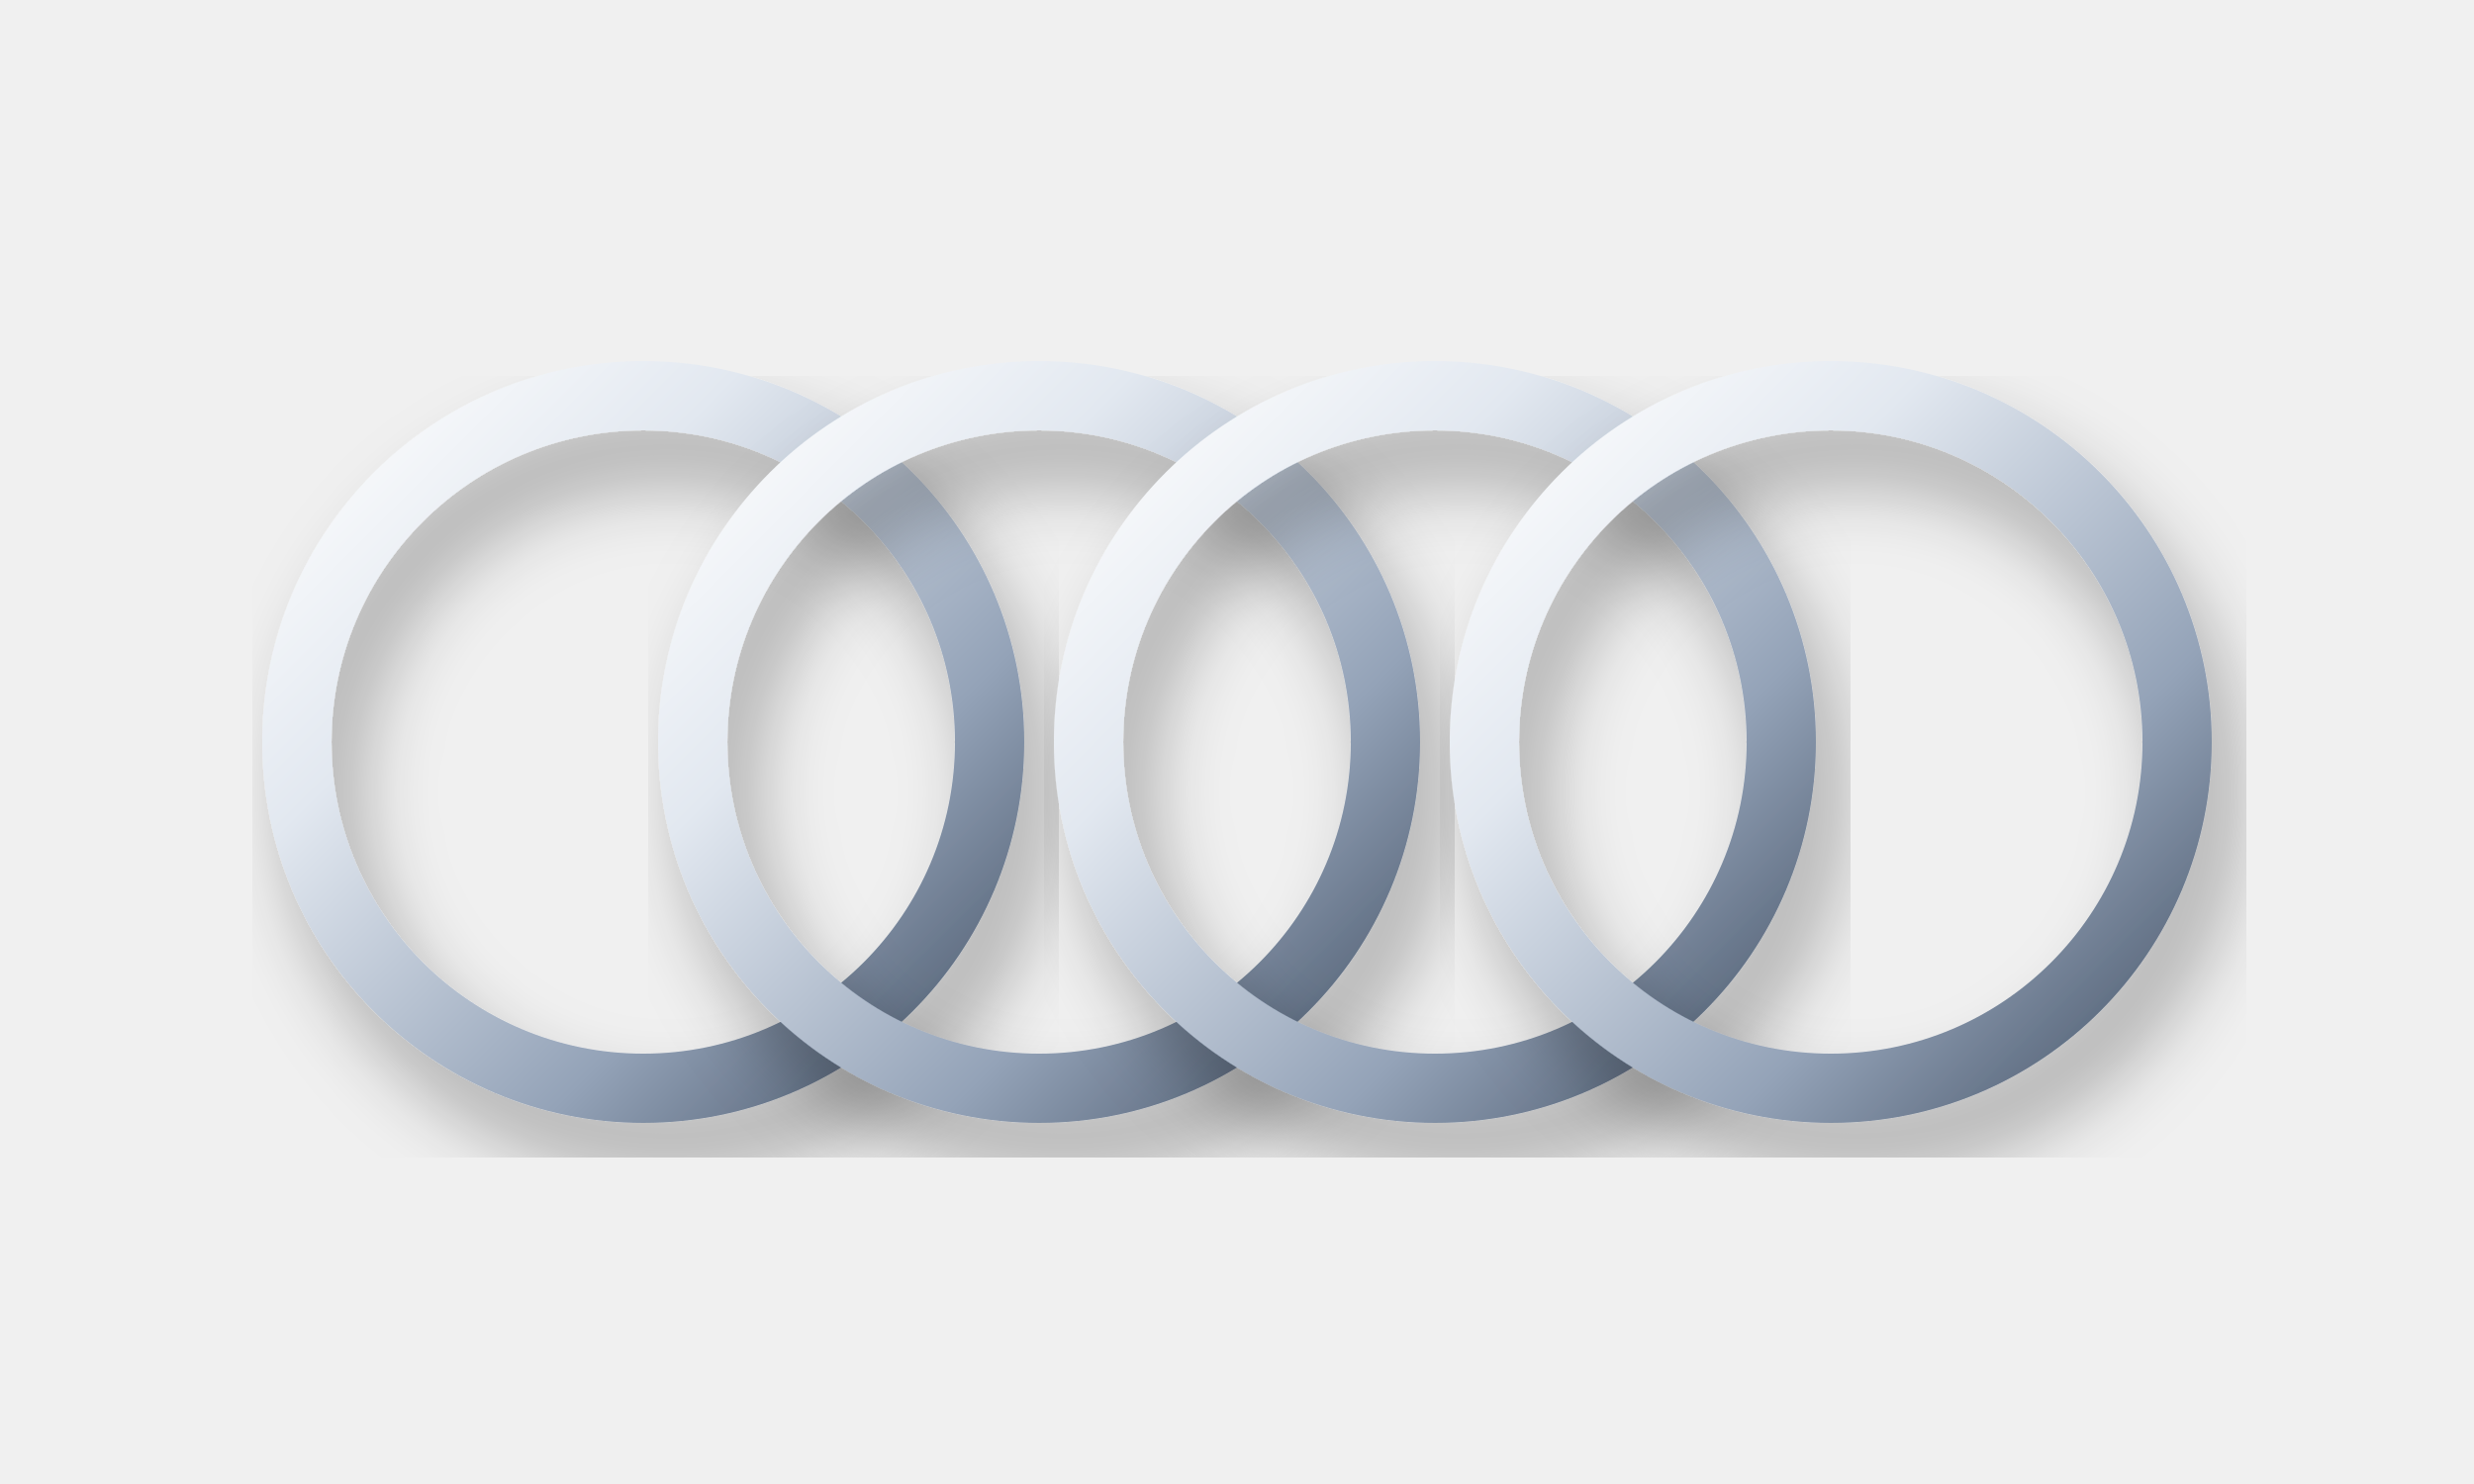
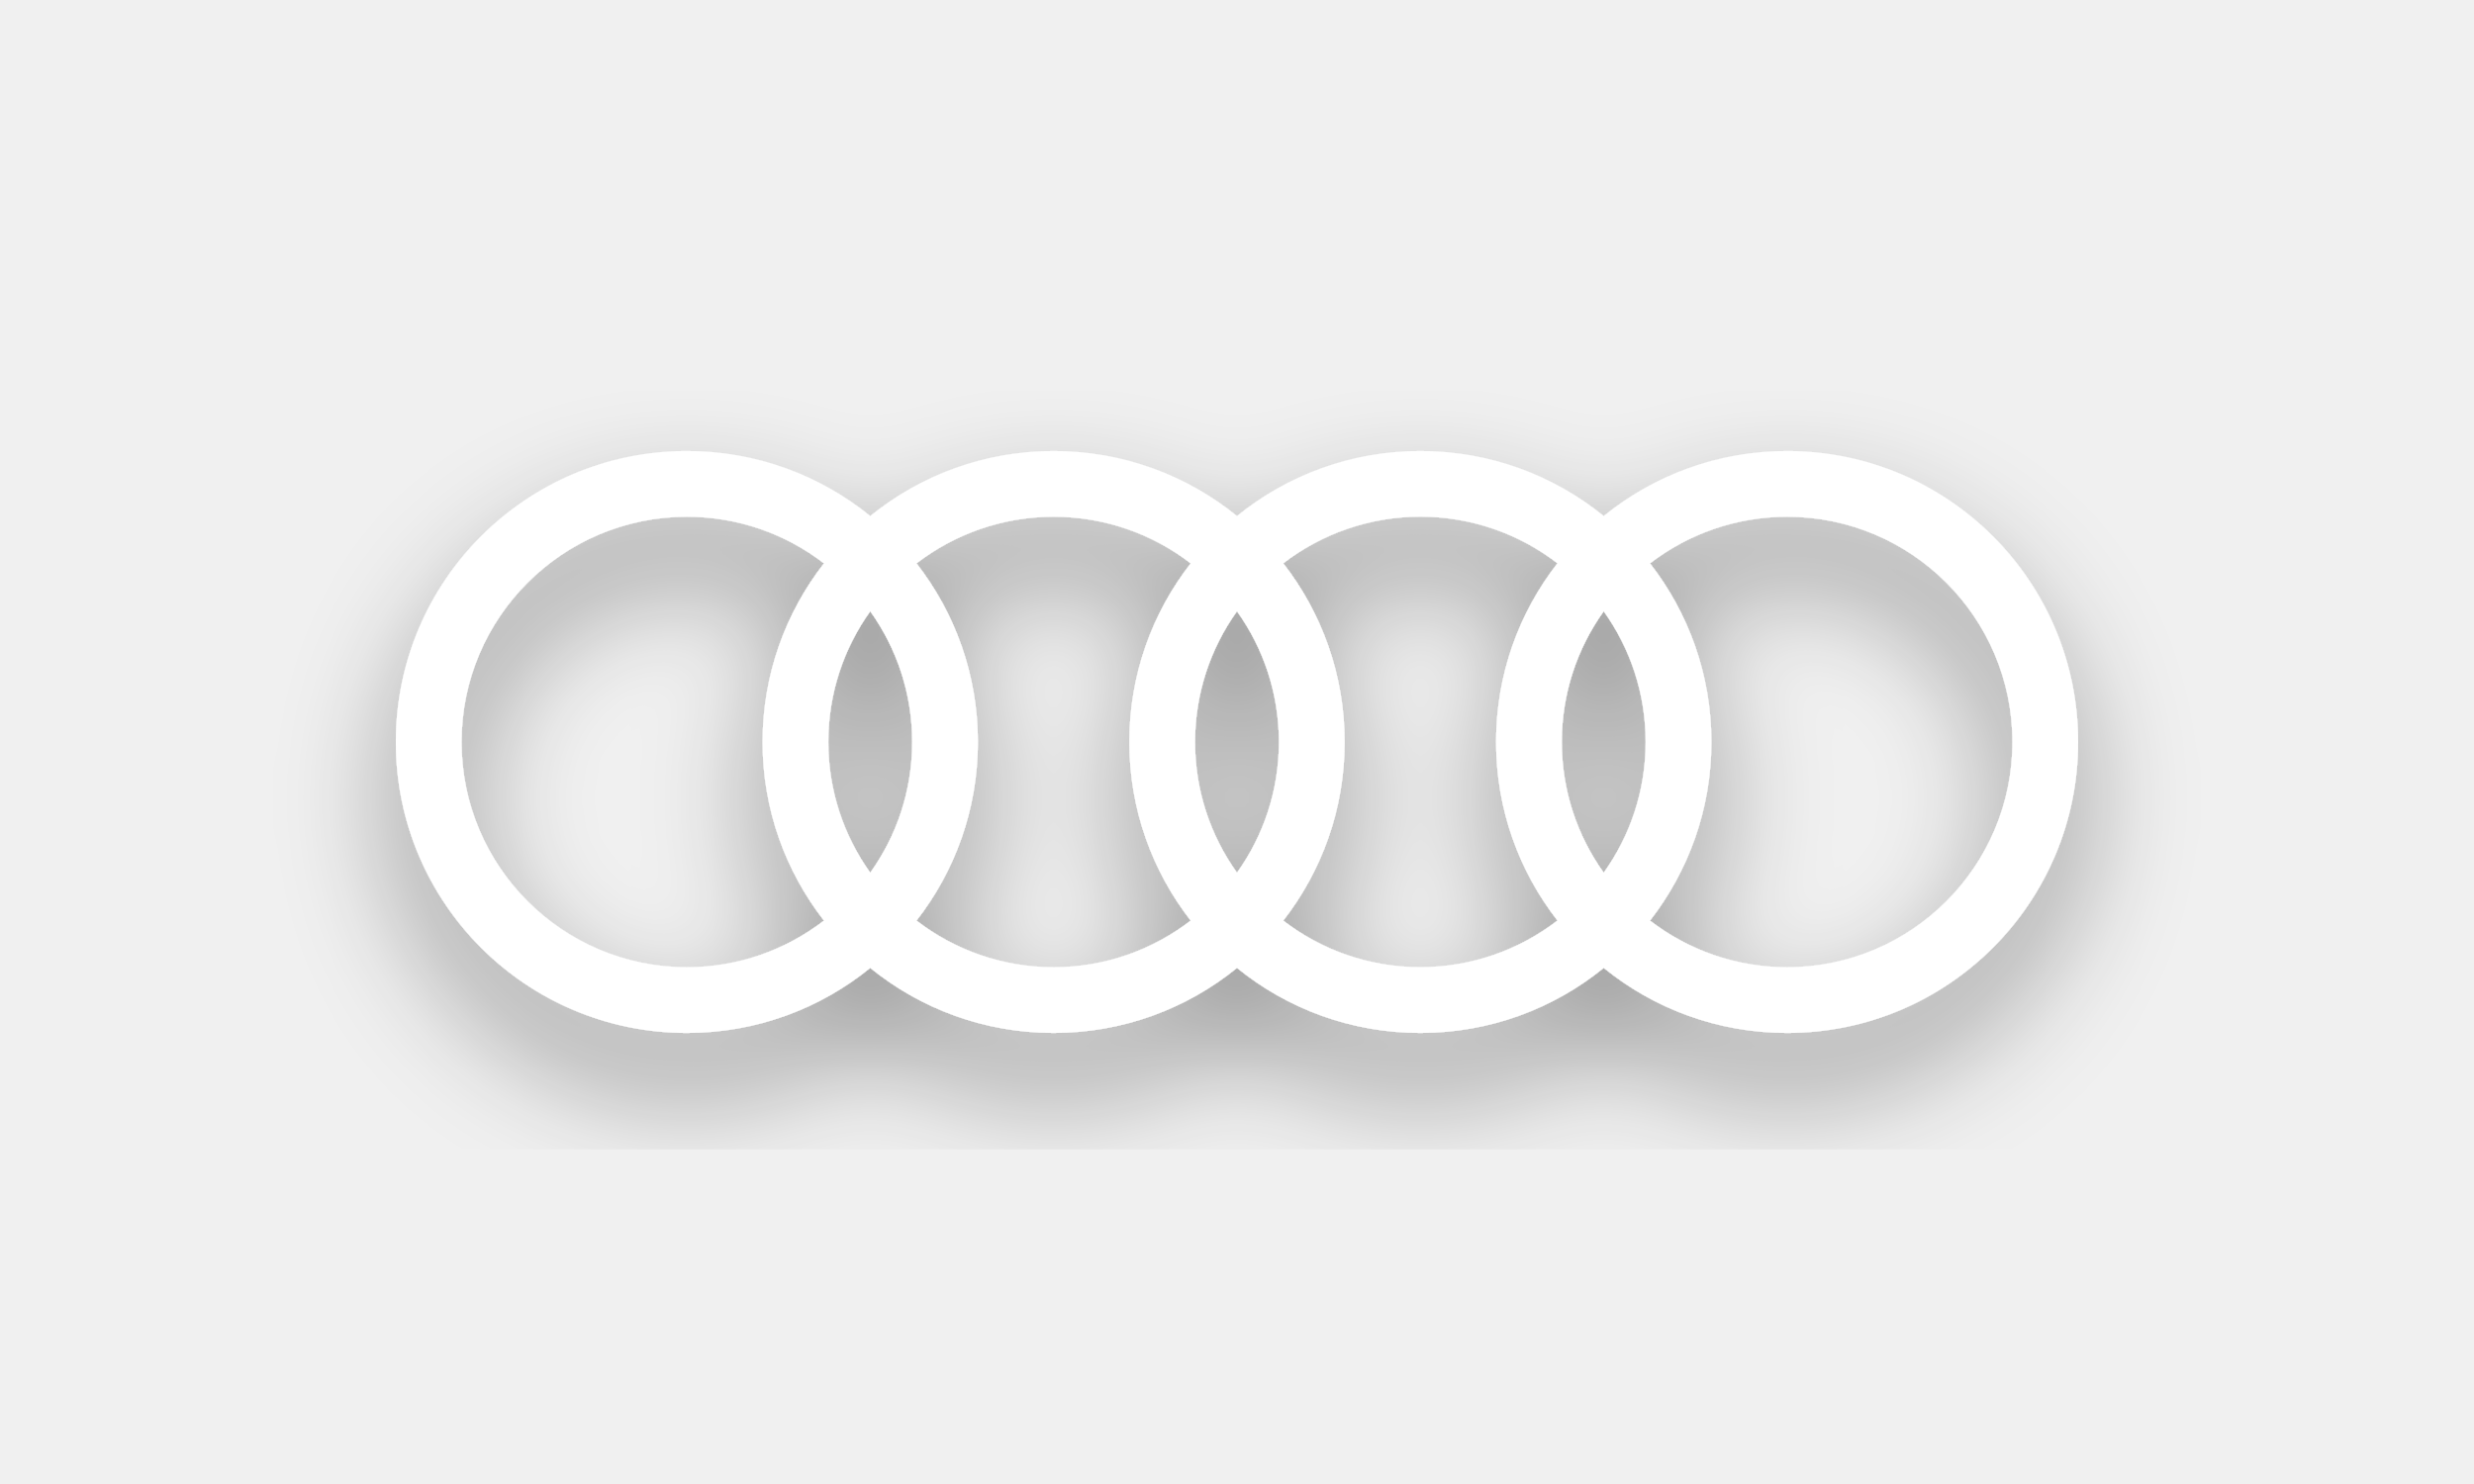
- <svg xmlns="http://www.w3.org/2000/svg" viewBox="0 0 100 60" width="100" height="60">
+ <svg xmlns="http://www.w3.org/2000/svg" viewBox="0 0 100 60" width="100" height="60" fill="none">
  <defs>
-     <linearGradient id="chromeGrad" x1="0%" y1="0%" x2="100%" y2="100%">
-       <stop offset="0%" stop-color="#ffffff" />
-       <stop offset="30%" stop-color="#e2e8f0" />
-       <stop offset="70%" stop-color="#94a3b8" />
-       <stop offset="100%" stop-color="#475569" />
-     </linearGradient>
-     <filter id="shadow" x="-10%" y="-10%" width="120%" height="120%">
-       <feDropShadow dx="1" dy="2" stdDeviation="1.5" flood-color="#000" flood-opacity="0.3" />
+     <filter id="whiteGlow" x="-20%" y="-20%" width="140%" height="140%">
+       <feDropShadow dx="0" dy="0.8" stdDeviation="0.8" flood-color="#000000" flood-opacity="0.4" />
    </filter>
  </defs>
-   <circle cx="26" cy="30" r="14" fill="none" stroke="url(#chromeGrad)" stroke-width="2.8" filter="url(#shadow)" />
-   <circle cx="42" cy="30" r="14" fill="none" stroke="url(#chromeGrad)" stroke-width="2.8" filter="url(#shadow)" />
-   <circle cx="58" cy="30" r="14" fill="none" stroke="url(#chromeGrad)" stroke-width="2.8" filter="url(#shadow)" />
-   <circle cx="74" cy="30" r="14" fill="none" stroke="url(#chromeGrad)" stroke-width="2.8" filter="url(#shadow)" />
+   <g filter="url(#whiteGlow)" transform="translate(16.000, -4.000) scale(2.8333)">
+     <path fill="#ffffff" d="M19.848,7.848c-0.992,0-1.902,0.348-2.616,0.928c-0.714-0.58-1.624-0.928-2.616-0.928 c-0.992,0-1.902,0.348-2.616,0.928c-0.714-0.58-1.624-0.928-2.616-0.928c-0.992,0-1.902,0.348-2.616,0.928 c-0.714-0.58-1.624-0.928-2.616-0.928C1.859,7.848,0,9.707,0,12s1.859,4.152,4.152,4.152c0.992,0,1.902-0.348,2.616-0.928 c0.714,0.58,1.624,0.928,2.616,0.928c0.992,0,1.902-0.348,2.616-0.928c0.714,0.58,1.624,0.928,2.616,0.928 c0.992,0,1.902-0.348,2.616-0.928c0.714,0.58,1.624,0.928,2.616,0.928C22.141,16.152,24,14.293,24,12S22.141,7.848,19.848,7.848z M17.232,13.866c-0.376-0.526-0.598-1.17-0.598-1.866c0-0.696,0.222-1.34,0.598-1.866c0.376,0.526,0.598,1.17,0.598,1.866 C17.83,12.696,17.608,13.34,17.232,13.866z M12,13.866c-0.376-0.526-0.598-1.17-0.598-1.866c0-0.696,0.222-1.34,0.598-1.866 c0.376,0.526,0.598,1.17,0.598,1.866C12.598,12.696,12.376,13.34,12,13.866z M6.768,13.866C6.392,13.34,6.17,12.696,6.17,12 c0-0.696,0.222-1.34,0.598-1.866C7.144,10.66,7.366,11.304,7.366,12C7.366,12.696,7.144,13.34,6.768,13.866z M0.938,12 c0-1.775,1.439-3.214,3.214-3.214c0.736,0,1.414,0.248,1.956,0.665C5.56,10.154,5.232,11.039,5.232,12 c0,0.961,0.328,1.846,0.876,2.549c-0.542,0.416-1.22,0.665-1.956,0.665C2.377,15.214,0.938,13.775,0.938,12z M7.428,14.549 C7.976,13.846,8.304,12.961,8.304,12c0-0.961-0.328-1.846-0.876-2.549c0.542-0.416,1.22-0.665,1.956-0.665 c0.736,0,1.414,0.248,1.956,0.665c-0.549,0.704-0.876,1.588-0.876,2.549c0,0.961,0.328,1.846,0.876,2.549 c-0.542,0.416-1.22,0.665-1.956,0.665C8.648,15.214,7.97,14.966,7.428,14.549z M12.66,14.549c0.549-0.704,0.876-1.588,0.876-2.549 c0-0.961-0.328-1.846-0.876-2.55c0.542-0.416,1.22-0.665,1.956-0.665s1.414,0.248,1.956,0.665 c-0.549,0.704-0.876,1.588-0.876,2.549c0,0.961,0.328,1.846,0.876,2.549c-0.542,0.416-1.22,0.665-1.956,0.665 C13.88,15.214,13.202,14.966,12.66,14.549z M19.848,15.214c-0.736,0-1.414-0.248-1.956-0.665c0.548-0.704,0.876-1.588,0.876-2.549 c0-0.961-0.328-1.846-0.876-2.549c0.542-0.416,1.22-0.665,1.956-0.665c1.775,0,3.214,1.439,3.214,3.214 S21.623,15.214,19.848,15.214z" />
+   </g>
</svg>
